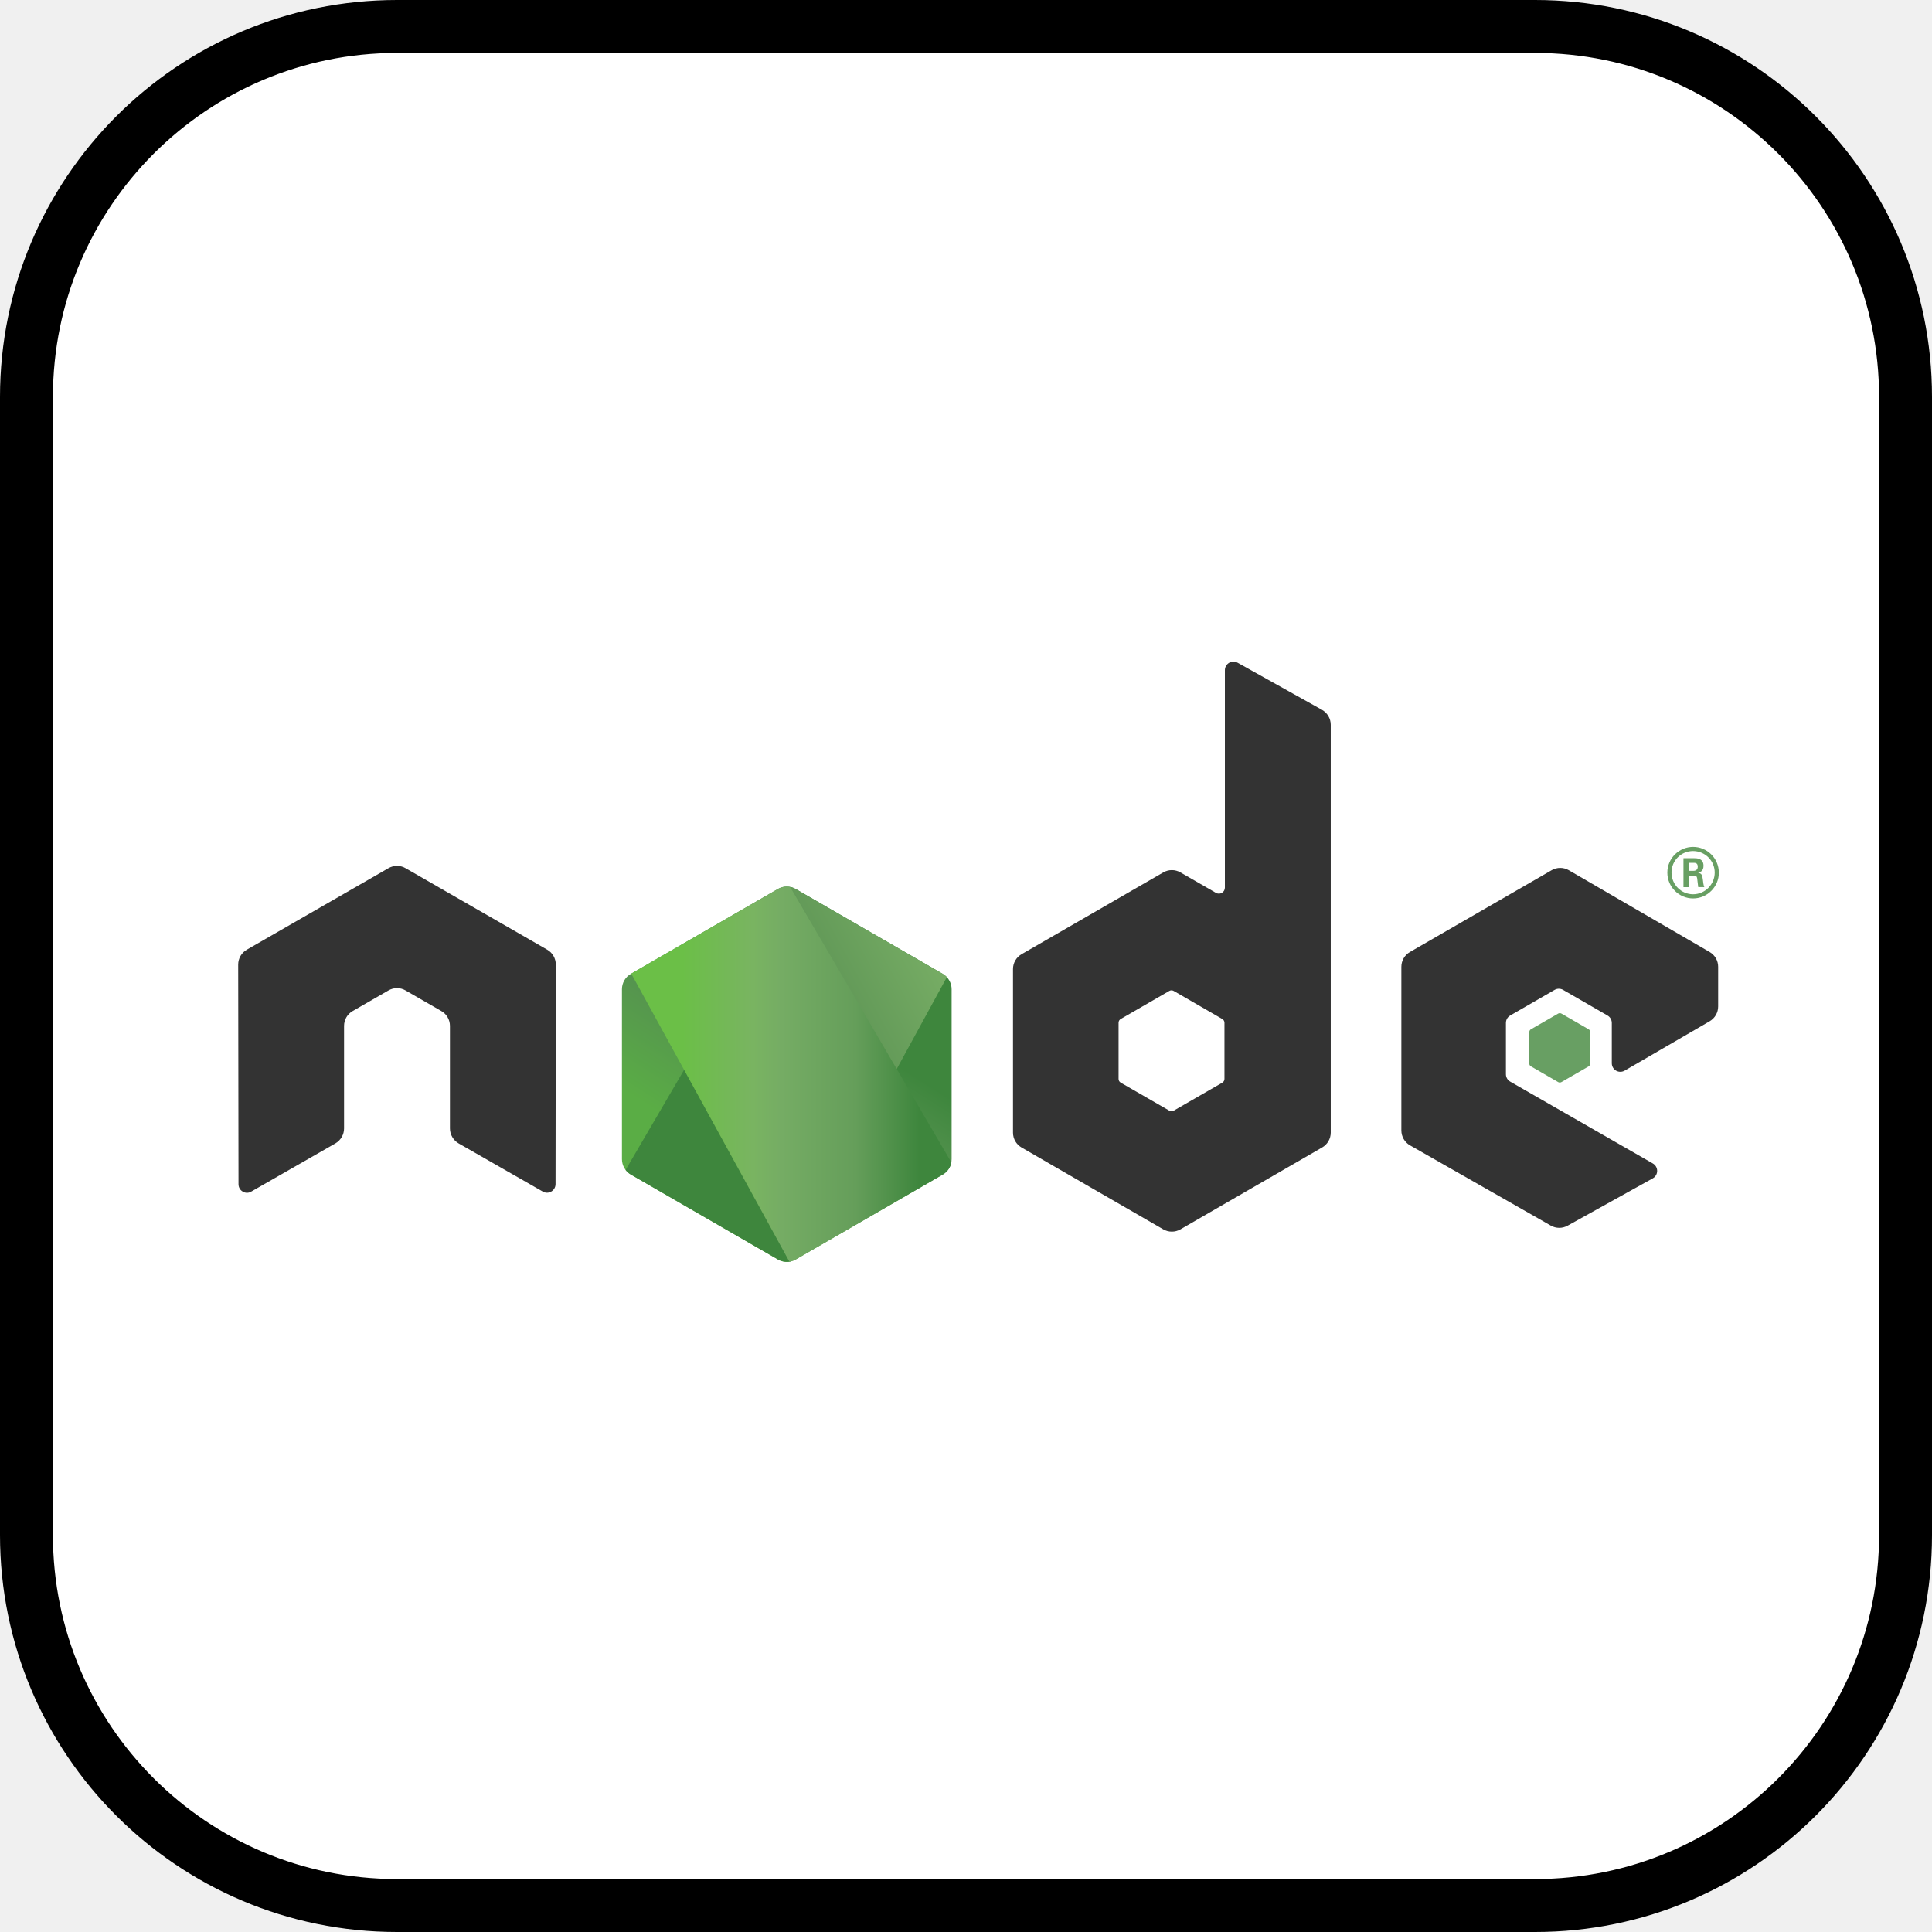
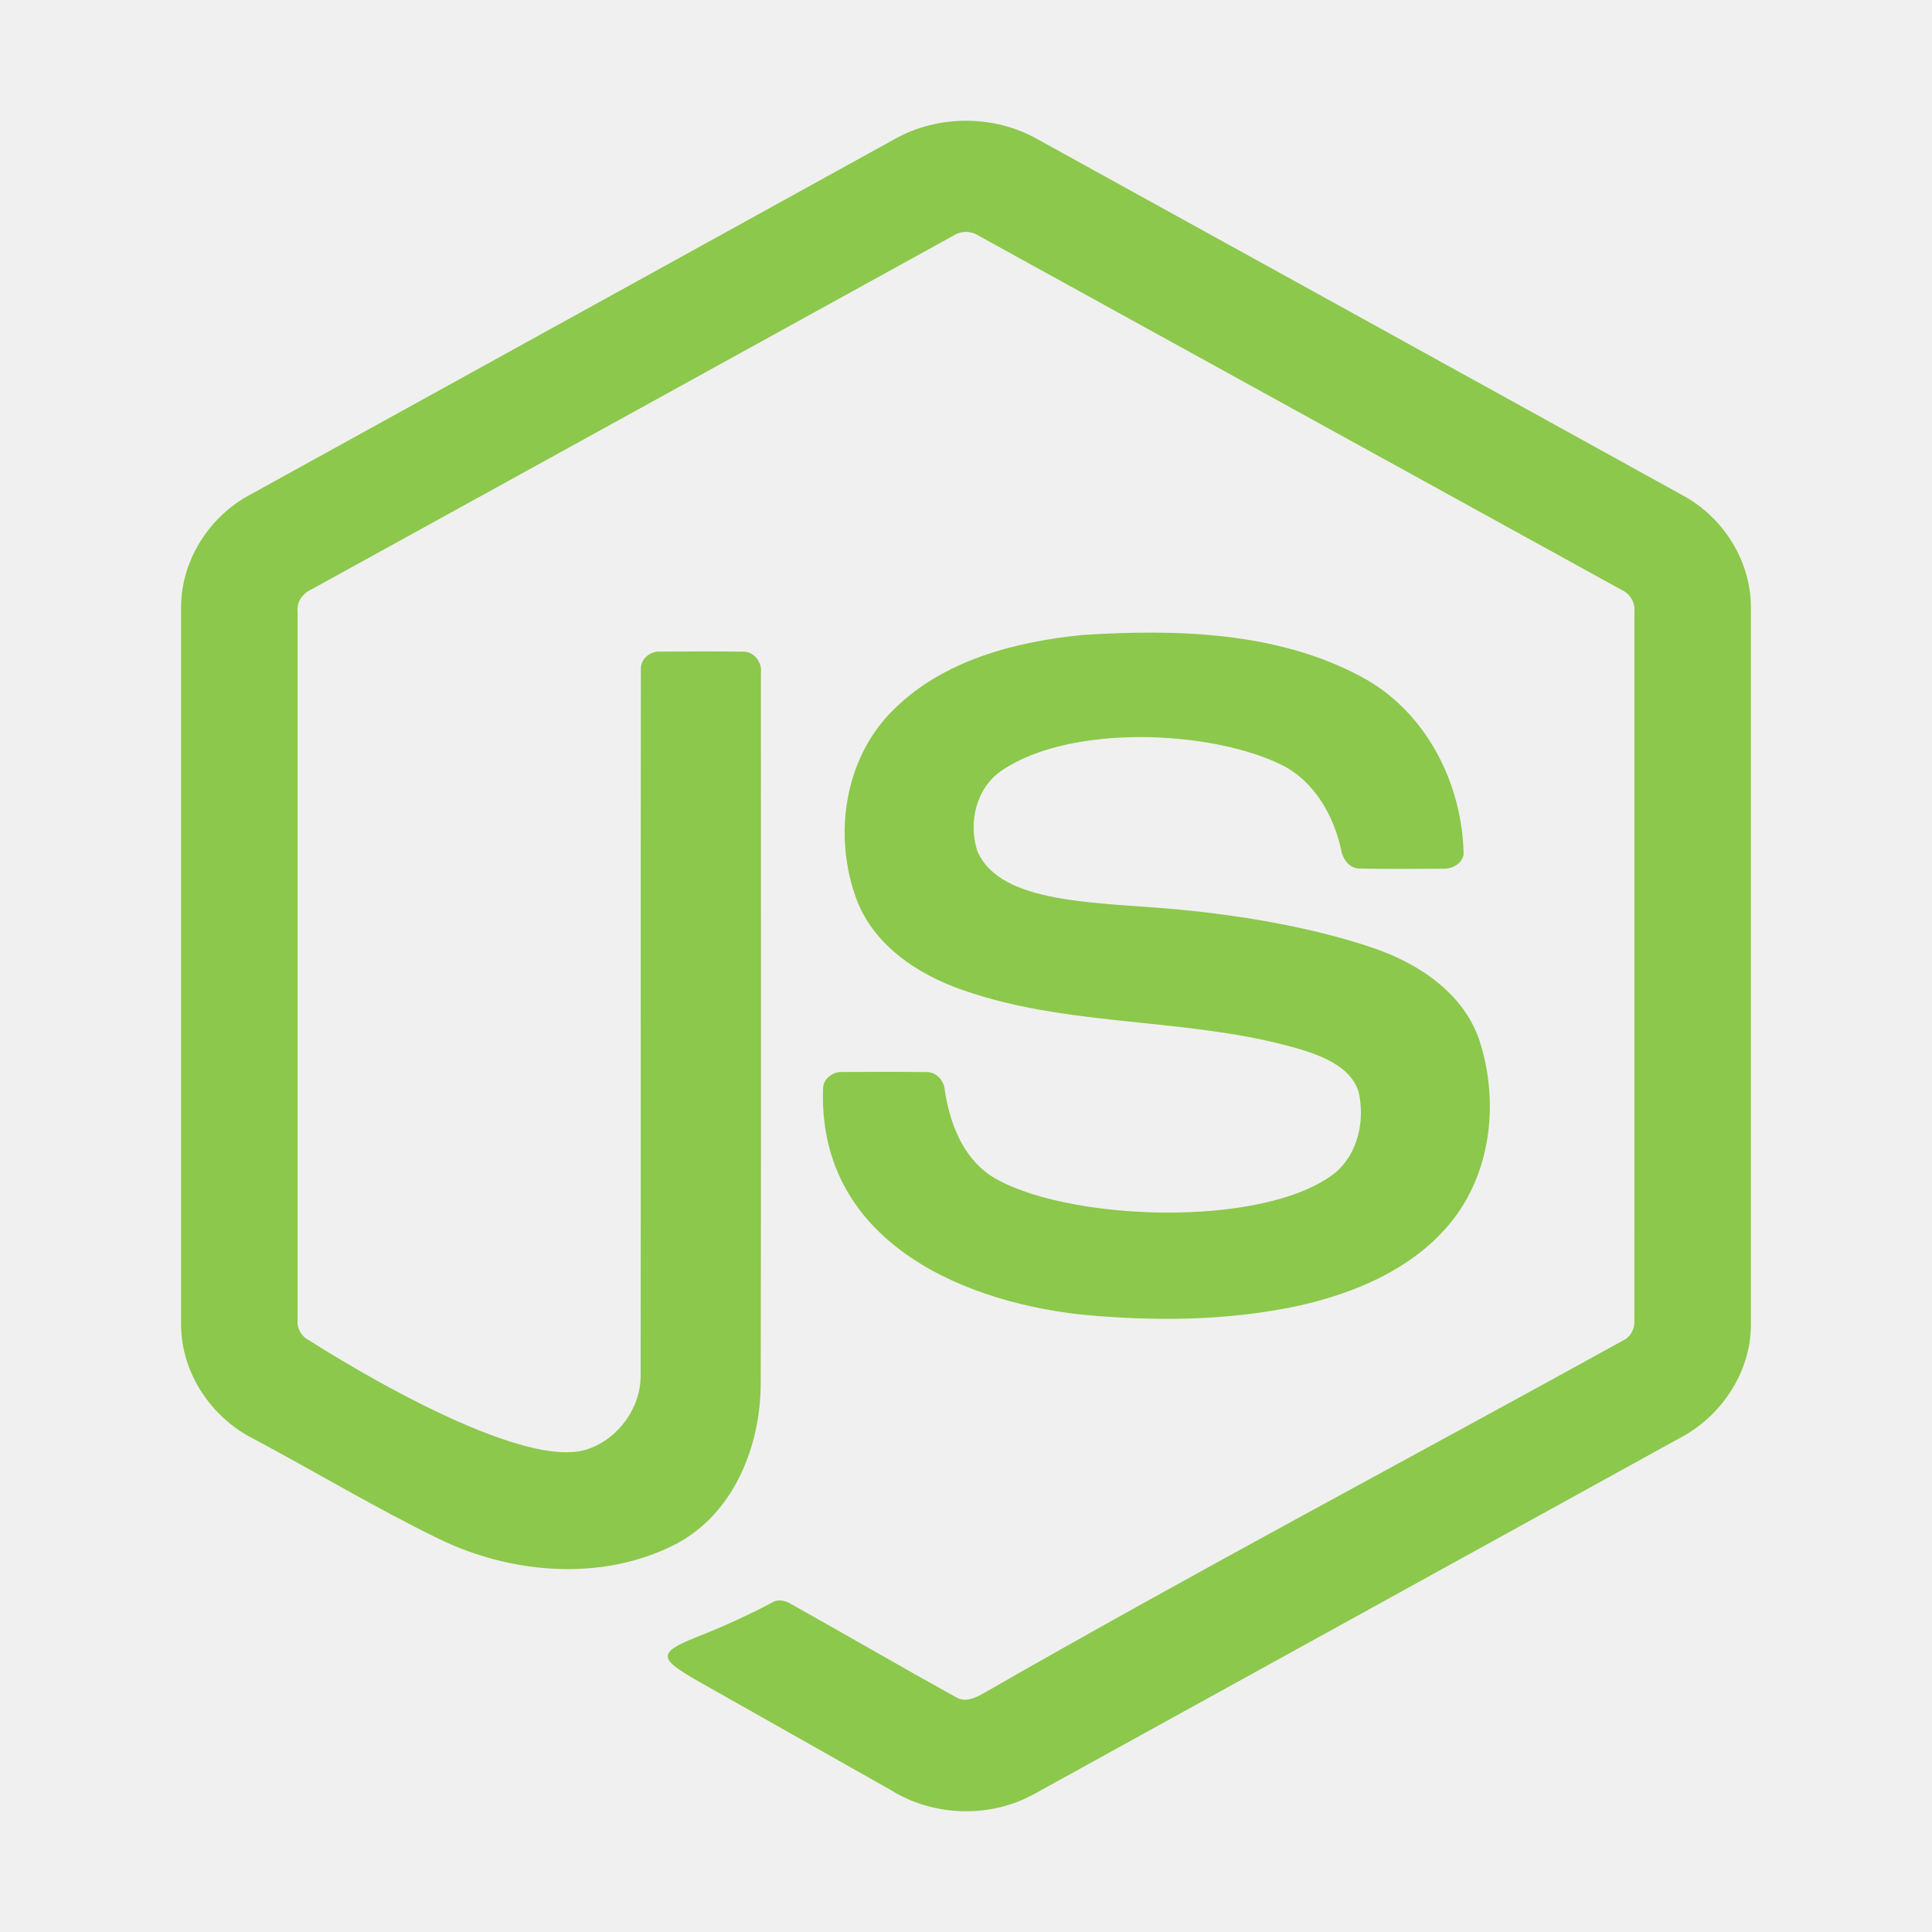
- <svg xmlns="http://www.w3.org/2000/svg" width="800px" height="800px" viewBox="0 0 73 73" version="1.1">
-   <defs>
-     <linearGradient x1="72.724%" y1="9.24%" x2="27.269%" y2="90.753%" id="linearGradient-1">
-       <stop stop-color="#3E863D" offset="30%">
- 
- </stop>
-       <stop stop-color="#55934F" offset="50%">
- 
- </stop>
-       <stop stop-color="#5AAD45" offset="80%">
- 
- </stop>
-     </linearGradient>
-     <linearGradient x1="3.994%" y1="80.099%" x2="97.307%" y2="20.906%" id="linearGradient-2">
-       <stop stop-color="#3E863D" offset="57%">
- 
- </stop>
-       <stop stop-color="#619857" offset="72%">
- 
- </stop>
-       <stop stop-color="#76AC64" offset="100%">
- 
- </stop>
-     </linearGradient>
-     <linearGradient x1="0%" y1="50%" x2="100%" y2="50%" id="linearGradient-3">
-       <stop stop-color="#6BBF47" offset="16%">
- 
- </stop>
-       <stop stop-color="#79B461" offset="38%">
- 
- </stop>
-       <stop stop-color="#75AC64" offset="47%">
- 
- </stop>
-       <stop stop-color="#659E5A" offset="70%">
- 
- </stop>
-       <stop stop-color="#3E863D" offset="90%">
- 
- </stop>
-     </linearGradient>
-   </defs>
-   <g id="build-tools/nodejs" stroke="none" stroke-width="1" fill="none" fill-rule="evenodd">
-     <g id="container" transform="translate(2, 2)">
-       <rect id="mask" stroke="#000000" stroke-width="2" fill="#FFFFFF" fill-rule="nonzero" x="-1" y="-1" width="71" height="71" rx="14">
- 
- </rect>
-       <g id="Node.js_logo-(1)" transform="translate(7, 23)">
-         <path d="M54.815,7.905 L54.985,7.905 C55.124,7.905 55.15,7.808 55.15,7.751 C55.15,7.602 55.048,7.602 54.991,7.602 L54.817,7.602 L54.815,7.905 Z M54.609,7.427 L54.985,7.427 C55.114,7.427 55.367,7.427 55.367,7.715 C55.367,7.916 55.238,7.958 55.16,7.983 C55.311,7.994 55.321,8.092 55.341,8.231 C55.351,8.318 55.368,8.469 55.398,8.519 L55.167,8.519 C55.16,8.469 55.125,8.191 55.125,8.176 C55.11,8.114 55.088,8.083 55.011,8.083 L54.82,8.083 L54.82,8.521 L54.609,8.521 L54.609,7.427 Z M54.158,7.971 C54.158,8.423 54.523,8.79 54.972,8.79 C55.425,8.79 55.79,8.416 55.79,7.971 C55.79,7.517 55.42,7.157 54.971,7.157 C54.528,7.157 54.157,7.512 54.157,7.97 L54.158,7.971 Z M55.947,7.973 C55.947,8.509 55.508,8.947 54.973,8.947 C54.442,8.947 54,8.514 54,7.973 C54,7.422 54.453,7 54.973,7 C55.498,7 55.945,7.423 55.945,7.973 L55.947,7.973 Z" id="Shape" fill="#689F63" fill-rule="nonzero">
- 
- </path>
-         <path d="M12.001,11.447 C12.001,11.214 11.878,11 11.678,10.885 L6.323,7.804 C6.233,7.751 6.132,7.723 6.029,7.719 L5.974,7.719 C5.871,7.723 5.77,7.751 5.678,7.804 L0.324,10.885 C0.124,11.001 0,11.215 0,11.447 L0.012,19.745 C0.012,19.86 0.071,19.967 0.172,20.024 C0.271,20.085 0.395,20.085 0.493,20.024 L3.676,18.201 C3.877,18.082 4,17.87 4,17.64 L4,13.764 C4,13.532 4.123,13.319 4.323,13.204 L5.678,12.423 C5.779,12.365 5.889,12.336 6.002,12.336 C6.112,12.336 6.225,12.365 6.323,12.423 L7.678,13.203 C7.878,13.318 8.001,13.532 8.001,13.763 L8.001,17.639 C8.001,17.869 8.126,18.082 8.326,18.201 L11.507,20.022 C11.607,20.082 11.731,20.082 11.83,20.022 C11.928,19.965 11.991,19.858 11.991,19.743 L12.001,11.447 Z M37.266,15.767 C37.266,15.824 37.236,15.878 37.186,15.907 L35.346,16.967 C35.297,16.995 35.235,16.995 35.185,16.967 L33.346,15.907 C33.295,15.878 33.265,15.824 33.265,15.767 L33.265,13.644 C33.265,13.586 33.295,13.532 33.345,13.503 L35.183,12.441 C35.233,12.412 35.295,12.412 35.346,12.441 L37.185,13.503 C37.235,13.532 37.266,13.586 37.266,13.644 L37.266,15.767 Z M37.763,0.041 C37.663,-0.015 37.541,-0.013 37.442,0.044 C37.343,0.103 37.282,0.209 37.282,0.324 L37.282,8.54 C37.282,8.621 37.239,8.696 37.169,8.736 C37.1,8.777 37.013,8.777 36.943,8.736 L35.602,7.964 C35.402,7.848 35.156,7.848 34.955,7.964 L29.599,11.055 C29.399,11.17 29.276,11.384 29.276,11.614 L29.276,17.798 C29.276,18.029 29.399,18.241 29.599,18.358 L34.955,21.451 C35.155,21.566 35.402,21.566 35.602,21.451 L40.958,18.356 C41.158,18.24 41.282,18.028 41.282,17.796 L41.282,2.384 C41.282,2.15 41.154,1.934 40.949,1.819 L37.763,0.041 Z M55.599,13.588 C55.798,13.472 55.92,13.259 55.92,13.029 L55.92,11.53 C55.92,11.299 55.798,11.087 55.598,10.971 L50.276,7.881 C50.076,7.765 49.829,7.765 49.628,7.881 L44.273,10.972 C44.072,11.088 43.95,11.3 43.95,11.532 L43.95,17.713 C43.95,17.946 44.075,18.161 44.276,18.276 L49.596,21.308 C49.792,21.421 50.033,21.422 50.231,21.312 L53.449,19.524 C53.551,19.467 53.615,19.359 53.615,19.243 C53.615,19.127 53.553,19.018 53.452,18.961 L48.064,15.869 C47.963,15.812 47.901,15.705 47.901,15.59 L47.901,13.65 C47.901,13.535 47.962,13.428 48.063,13.37 L49.739,12.403 C49.839,12.345 49.962,12.345 50.062,12.403 L51.739,13.37 C51.839,13.427 51.901,13.535 51.901,13.65 L51.901,15.174 C51.901,15.289 51.963,15.397 52.063,15.455 C52.163,15.512 52.286,15.512 52.386,15.454 L55.599,13.588 Z" id="Shape" fill="#333333">
- 
- </path>
-         <path d="M49.874,13.298 C49.912,13.276 49.959,13.276 49.998,13.298 L51.025,13.891 C51.064,13.914 51.087,13.954 51.087,13.999 L51.087,15.186 C51.087,15.23 51.064,15.271 51.025,15.293 L49.998,15.886 C49.959,15.908 49.912,15.908 49.874,15.886 L48.847,15.293 C48.808,15.271 48.784,15.23 48.784,15.186 L48.784,13.999 C48.784,13.954 48.806,13.914 48.846,13.891 L49.874,13.298 Z" id="Shape" fill="#689F63">
- 
- </path>
-         <g id="nd-gr-nodejs-icon" transform="translate(14.5, 8.5)" fill-rule="nonzero">
-           <path d="M5.893,0.09 L0.336,3.297 C0.128,3.417 -2.08951043e-05,3.639 -1.93000907e-16,3.879 L-1.93000907e-16,10.298 C-5.70905583e-05,10.538 0.128,10.76 0.336,10.88 L5.894,14.09 C6.101,14.209 6.357,14.209 6.565,14.09 L12.122,10.88 C12.329,10.759 12.457,10.538 12.457,10.298 L12.457,3.879 C12.457,3.639 12.329,3.417 12.121,3.297 L6.564,0.09 C6.356,-0.03 6.1,-0.03 5.892,0.09" id="Shape" fill="url(#linearGradient-1)">
- 
- </path>
-           <path d="M0.138,10.706 C0.192,10.776 0.259,10.835 0.336,10.88 L5.103,13.633 L5.897,14.09 C6.014,14.157 6.149,14.188 6.284,14.177 C6.329,14.174 6.373,14.165 6.416,14.153 L12.277,3.421 C12.232,3.372 12.179,3.33 12.121,3.297 L8.482,1.196 L6.559,0.089 C6.504,0.058 6.445,0.034 6.384,0.019 L0.138,10.706 Z" id="Shape" fill="url(#linearGradient-2)">
- 
- </path>
-           <path d="M6.162,0.004 C6.067,0.013 5.976,0.043 5.893,0.09 L0.352,3.288 L6.327,14.172 C6.411,14.16 6.492,14.132 6.566,14.09 L12.123,10.88 C12.293,10.781 12.412,10.614 12.448,10.421 L6.356,0.015 C6.312,0.006 6.266,0.001 6.22,0.001 C6.202,0.001 6.183,0.002 6.165,0.004" id="Shape" fill="url(#linearGradient-3)">
- 
- </path>
-         </g>
-       </g>
-     </g>
-   </g>
+ <svg xmlns="http://www.w3.org/2000/svg" width="800px" height="800px" viewBox="0 0 32 32" fill="none">
+   <path d="M17.172 2.299C16.463 1.9 15.537 1.901 14.827 2.299C11.269 4.262 7.711 6.226 4.152 8.189C3.46 8.553 2.993 9.297 3 10.069V21.933C2.995 22.72 3.486 23.471 4.197 23.83C5.219 24.374 6.212 24.973 7.252 25.48C8.455 26.071 9.958 26.201 11.175 25.585C12.163 25.075 12.602 23.939 12.6 22.896C12.608 18.981 12.602 15.065 12.603 11.15C12.627 10.976 12.496 10.79 12.306 10.794C11.852 10.787 11.396 10.79 10.942 10.793C10.77 10.776 10.602 10.919 10.615 11.092C10.609 14.982 10.616 18.873 10.611 22.764C10.621 23.302 10.258 23.82 9.739 24.001C8.541 24.421 5.122 22.201 5.122 22.201C4.997 22.143 4.917 22.007 4.929 21.872C4.929 17.958 4.93 14.043 4.929 10.13C4.912 9.972 5.009 9.83 5.154 9.765C8.7 7.813 12.245 5.857 15.791 3.903C15.914 3.821 16.086 3.821 16.209 3.904C19.755 5.857 23.3 7.812 26.847 9.764C26.993 9.828 27.086 9.973 27.071 10.13C27.07 14.043 27.072 17.958 27.07 21.871C27.08 22.01 27.009 22.144 26.879 22.205C23.366 24.146 19.813 26.025 16.331 28.023C16.18 28.11 16.008 28.209 15.837 28.113C14.922 27.606 14.017 27.08 13.105 26.569C13.006 26.507 12.879 26.48 12.776 26.55C12.367 26.765 11.982 26.94 11.512 27.126C10.852 27.387 10.958 27.494 11.553 27.84C12.62 28.444 13.689 29.046 14.756 29.65C15.459 30.089 16.402 30.12 17.128 29.715C20.686 27.754 24.244 25.79 27.803 23.829C28.511 23.468 29.005 22.72 29 21.933V10.069C29.007 9.313 28.558 8.582 27.886 8.213C24.316 6.239 20.744 4.271 17.172 2.299Z" fill="#8CC84B" />
+   <path d="M22.542 11.206C21.145 10.459 19.484 10.419 17.931 10.517C16.81 10.628 15.631 10.937 14.814 11.741C13.976 12.549 13.794 13.854 14.192 14.909C14.477 15.654 15.195 16.139 15.937 16.395C16.893 16.733 17.898 16.837 18.903 16.941C19.819 17.037 20.736 17.132 21.616 17.404C21.976 17.523 22.395 17.706 22.506 18.097C22.607 18.561 22.496 19.1 22.119 19.422C20.924 20.368 17.598 20.223 16.417 19.478C15.939 19.161 15.733 18.599 15.649 18.064C15.64 17.897 15.506 17.744 15.325 17.757C14.871 17.752 14.418 17.753 13.964 17.756C13.806 17.743 13.642 17.856 13.633 18.017C13.54 20.469 15.791 21.538 17.904 21.773C19.111 21.888 20.344 21.881 21.533 21.622C22.426 21.419 23.322 21.044 23.937 20.356C24.695 19.52 24.844 18.275 24.504 17.233C24.244 16.456 23.501 15.957 22.742 15.701C21.709 15.347 20.484 15.156 19.549 15.067C18.189 14.938 16.573 14.991 16.188 14.097C16.035 13.629 16.165 13.048 16.595 12.76C17.733 11.989 20.048 12.091 21.227 12.668C21.767 12.938 22.081 13.495 22.21 14.056C22.234 14.222 22.345 14.394 22.536 14.386C22.987 14.396 23.437 14.389 23.887 14.389C24.042 14.4 24.212 14.313 24.242 14.155C24.223 12.981 23.623 11.779 22.542 11.206Z" fill="#8CC84B" />
</svg>
